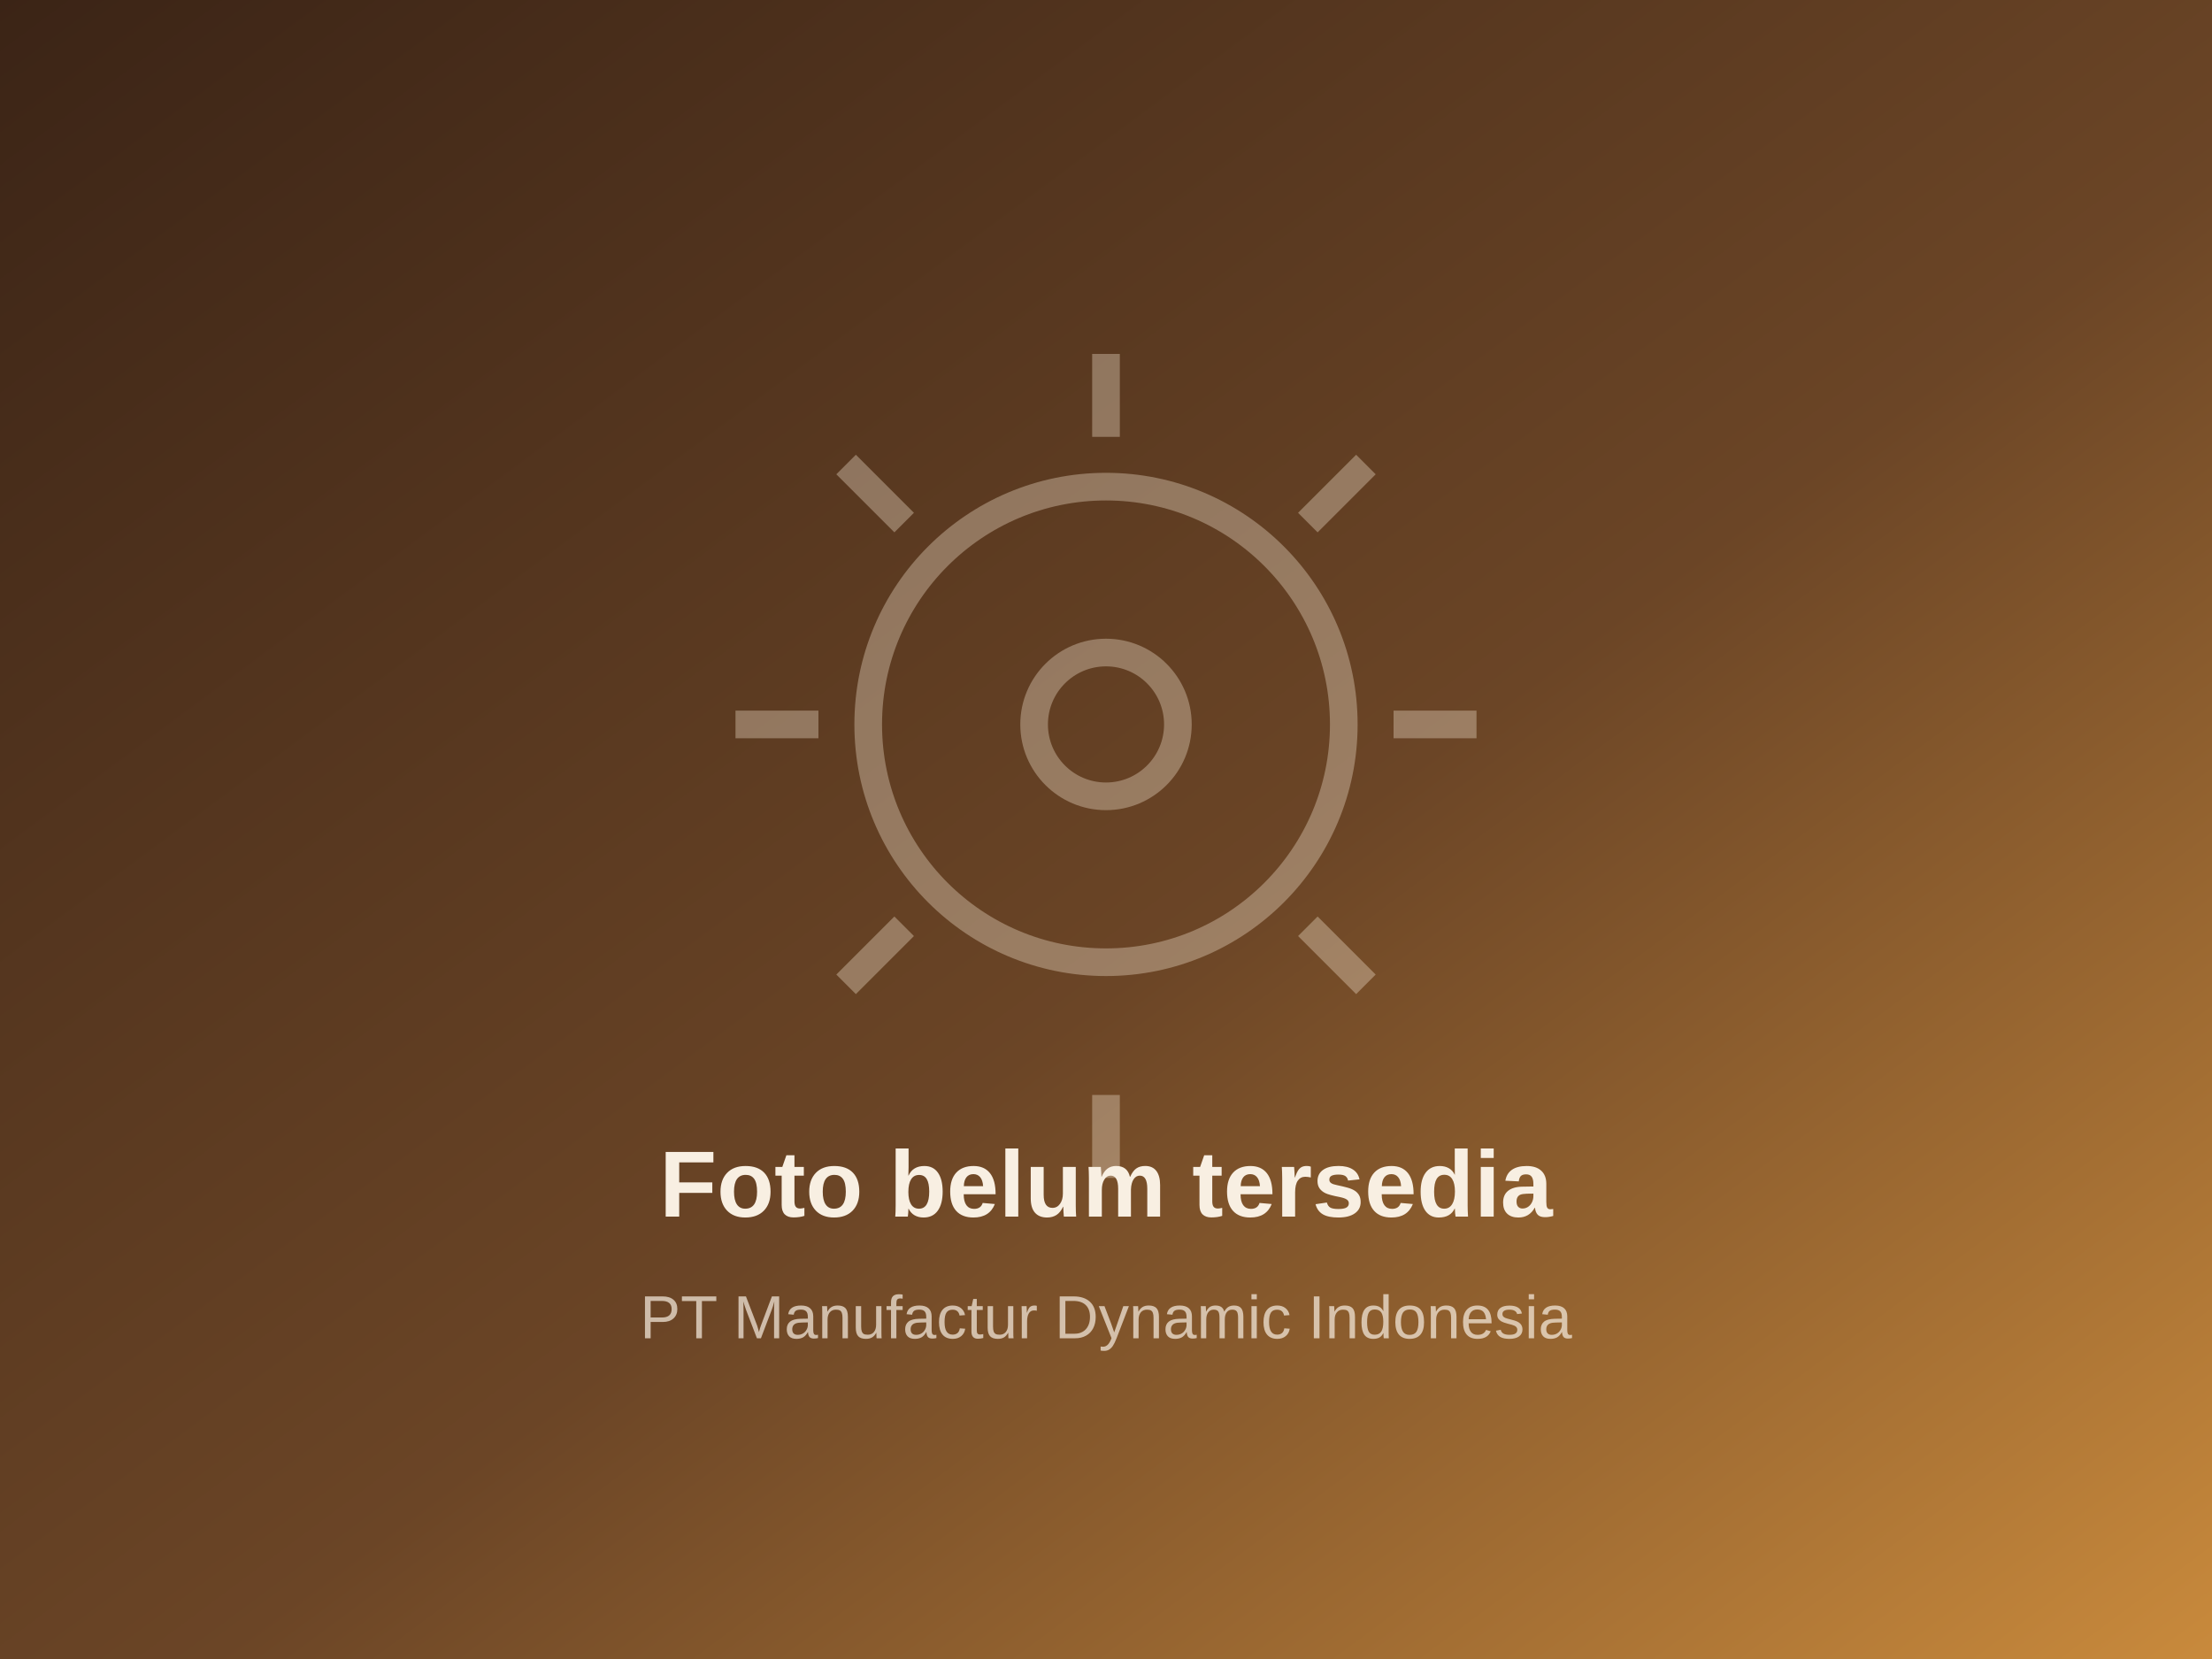
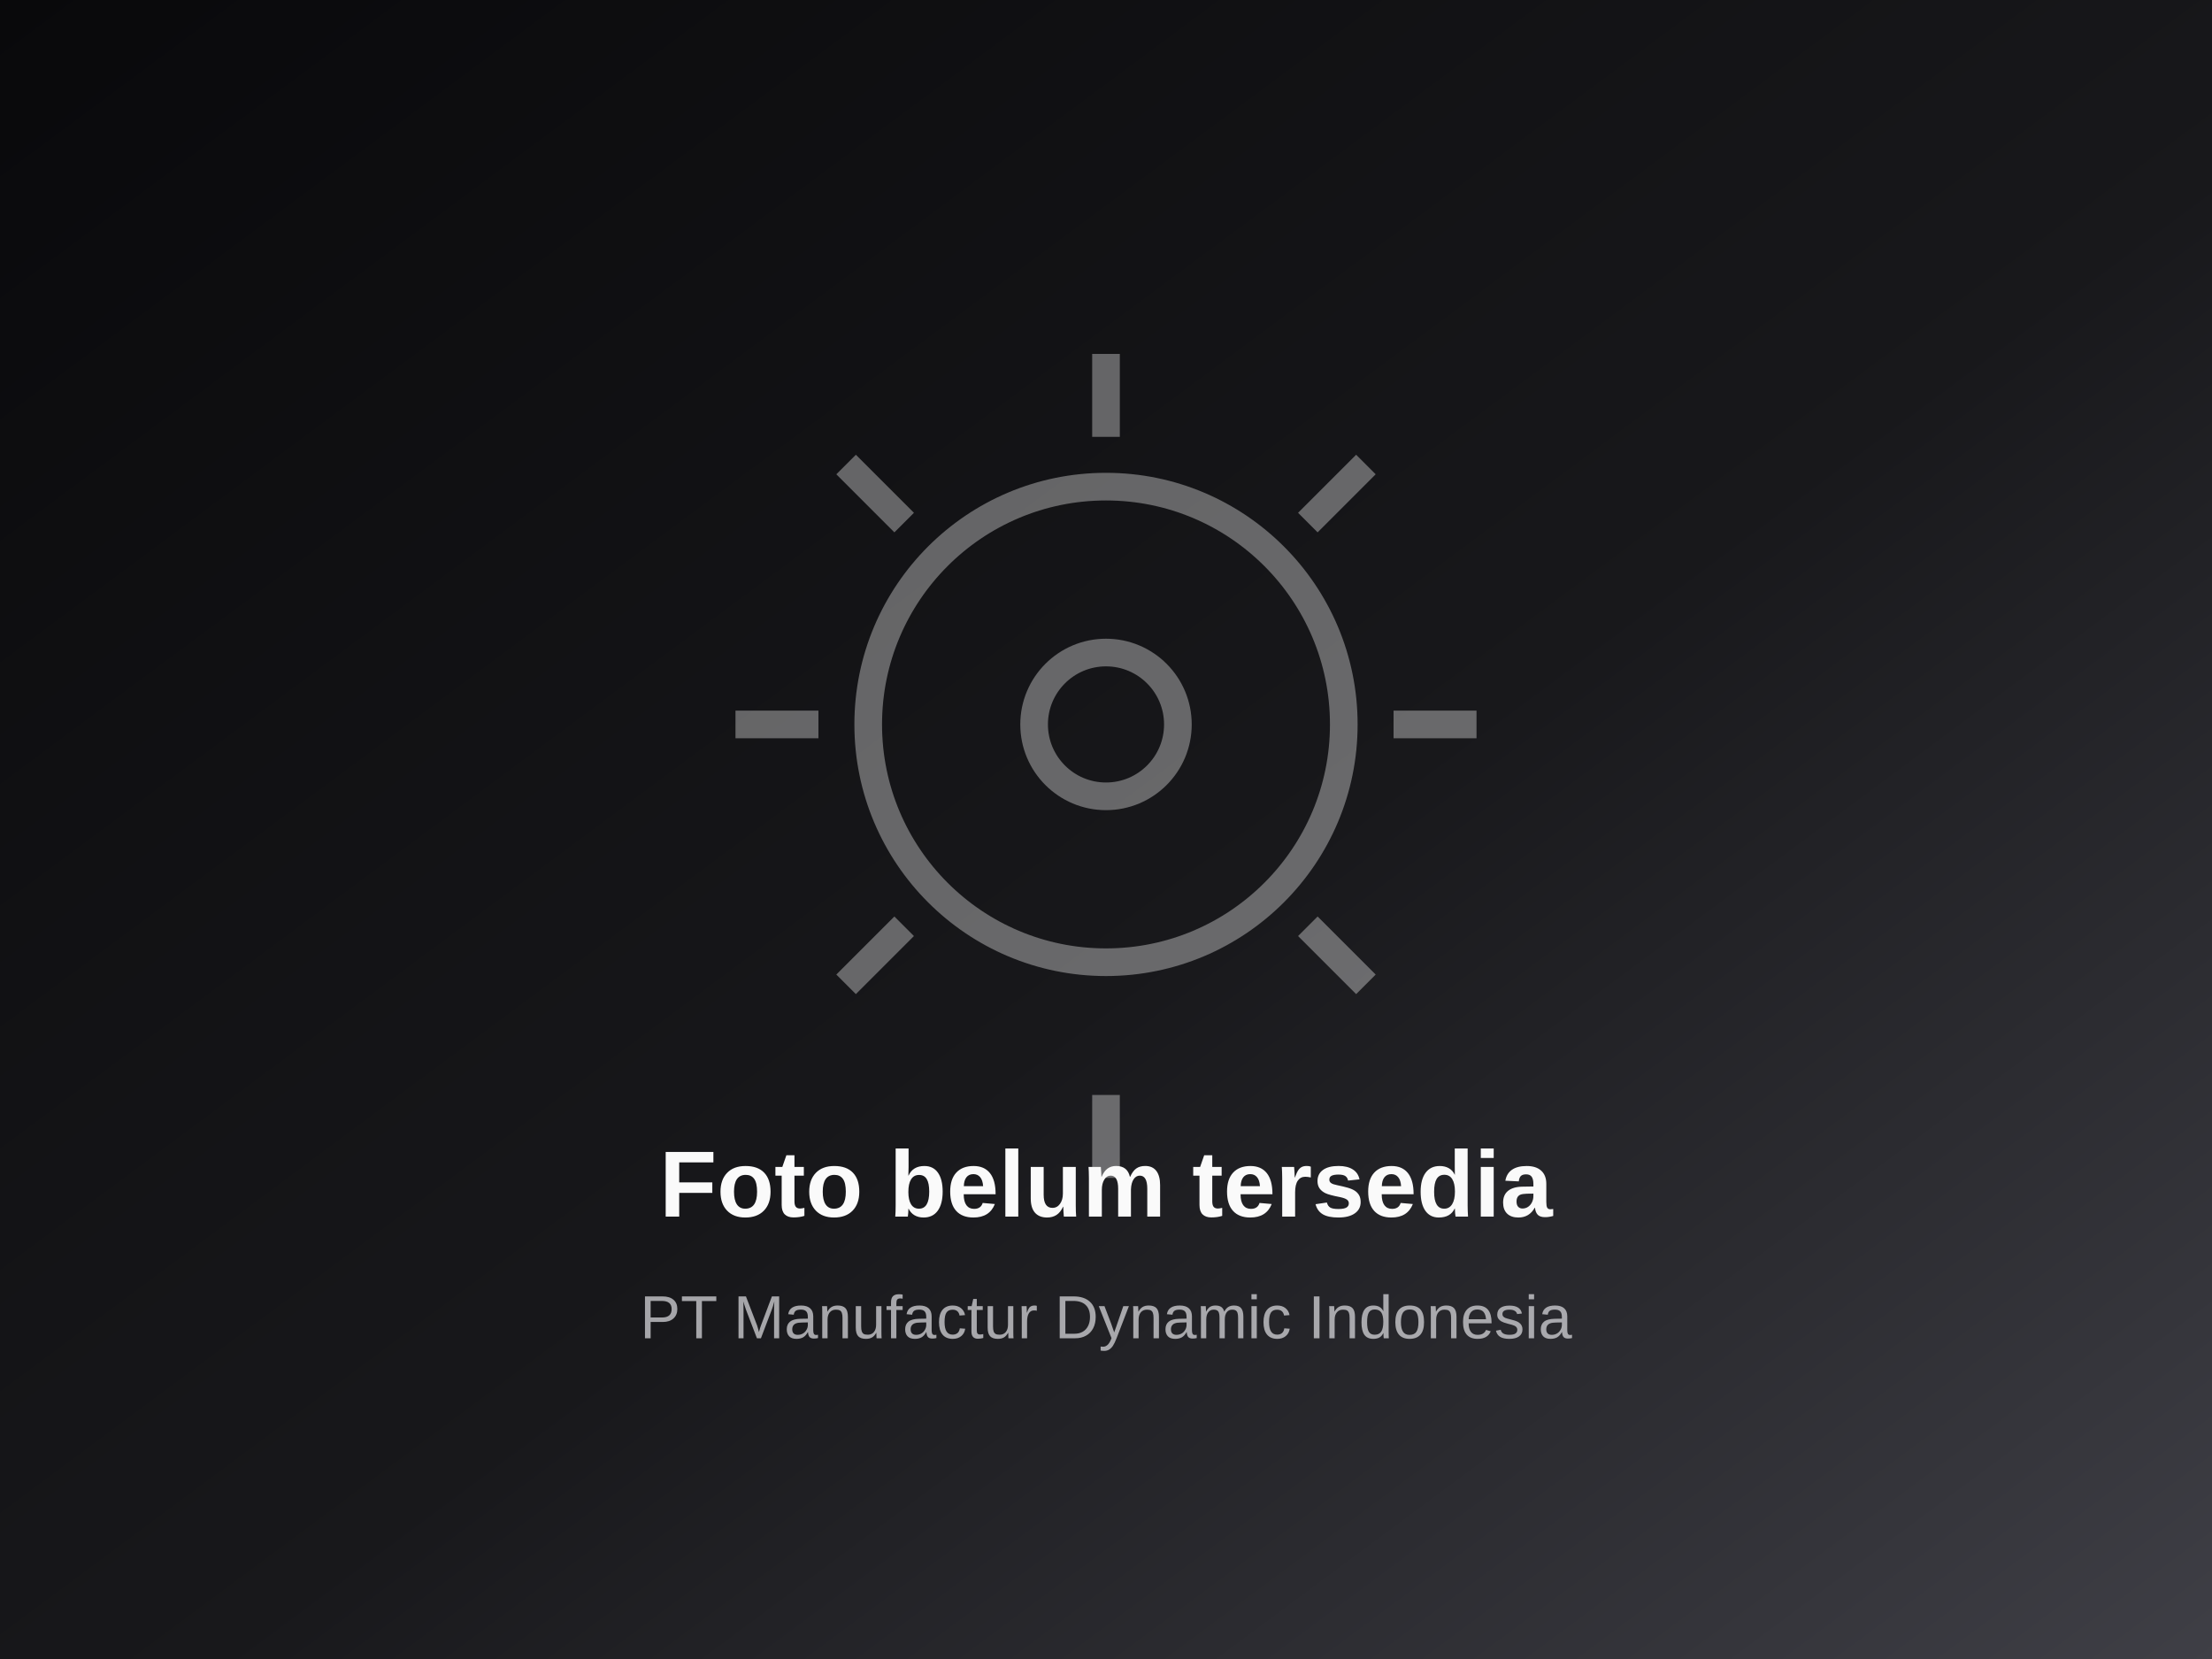
<svg xmlns="http://www.w3.org/2000/svg" viewBox="0 0 800 600" width="800" height="600" role="img" aria-label="Foto belum tersedia">
  <defs>
    <linearGradient id="bg" x1="0" y1="0" x2="1" y2="1">
-       <stop offset="0%" stop-color="#3b2416" />
-       <stop offset="55%" stop-color="#6b4526" />
-       <stop offset="100%" stop-color="#c98a3c" />
+       <stop offset="0%" stop-color="#09090b" />
+       <stop offset="55%" stop-color="#18181b" />
+       <stop offset="100%" stop-color="#3f3f46" />
    </linearGradient>
  </defs>
  <rect width="800" height="600" fill="url(#bg)" />
-   <g fill="none" stroke="#f6e7d3" stroke-opacity="0.35" stroke-width="10">
+   <g fill="none" stroke="#ffffff" stroke-opacity="0.35" stroke-width="10">
    <circle cx="400" cy="262" r="86" />
    <circle cx="400" cy="262" r="26" />
    <path d="M400 158v-30M400 396v30M296 262h-30M504 262h30M327 189l-21-21M473 335l21 21M473 189l21-21M327 335l-21 21" />
  </g>
-   <text x="400" y="440" fill="#f8efe2" font-family="Segoe UI, Arial, sans-serif" font-size="34" font-weight="600" text-anchor="middle">Foto belum tersedia</text>
-   <text x="400" y="484" fill="#f8efe2" fill-opacity="0.7" font-family="Segoe UI, Arial, sans-serif" font-size="22" text-anchor="middle">PT Manufactur Dynamic Indonesia</text>
+   <text x="400" y="440" fill="#fafafa" font-family="Segoe UI, Arial, sans-serif" font-size="34" font-weight="600" text-anchor="middle">Foto belum tersedia</text>
+   <text x="400" y="484" fill="#d4d4d8" fill-opacity="0.75" font-family="Segoe UI, Arial, sans-serif" font-size="22" text-anchor="middle">PT Manufactur Dynamic Indonesia</text>
</svg>
